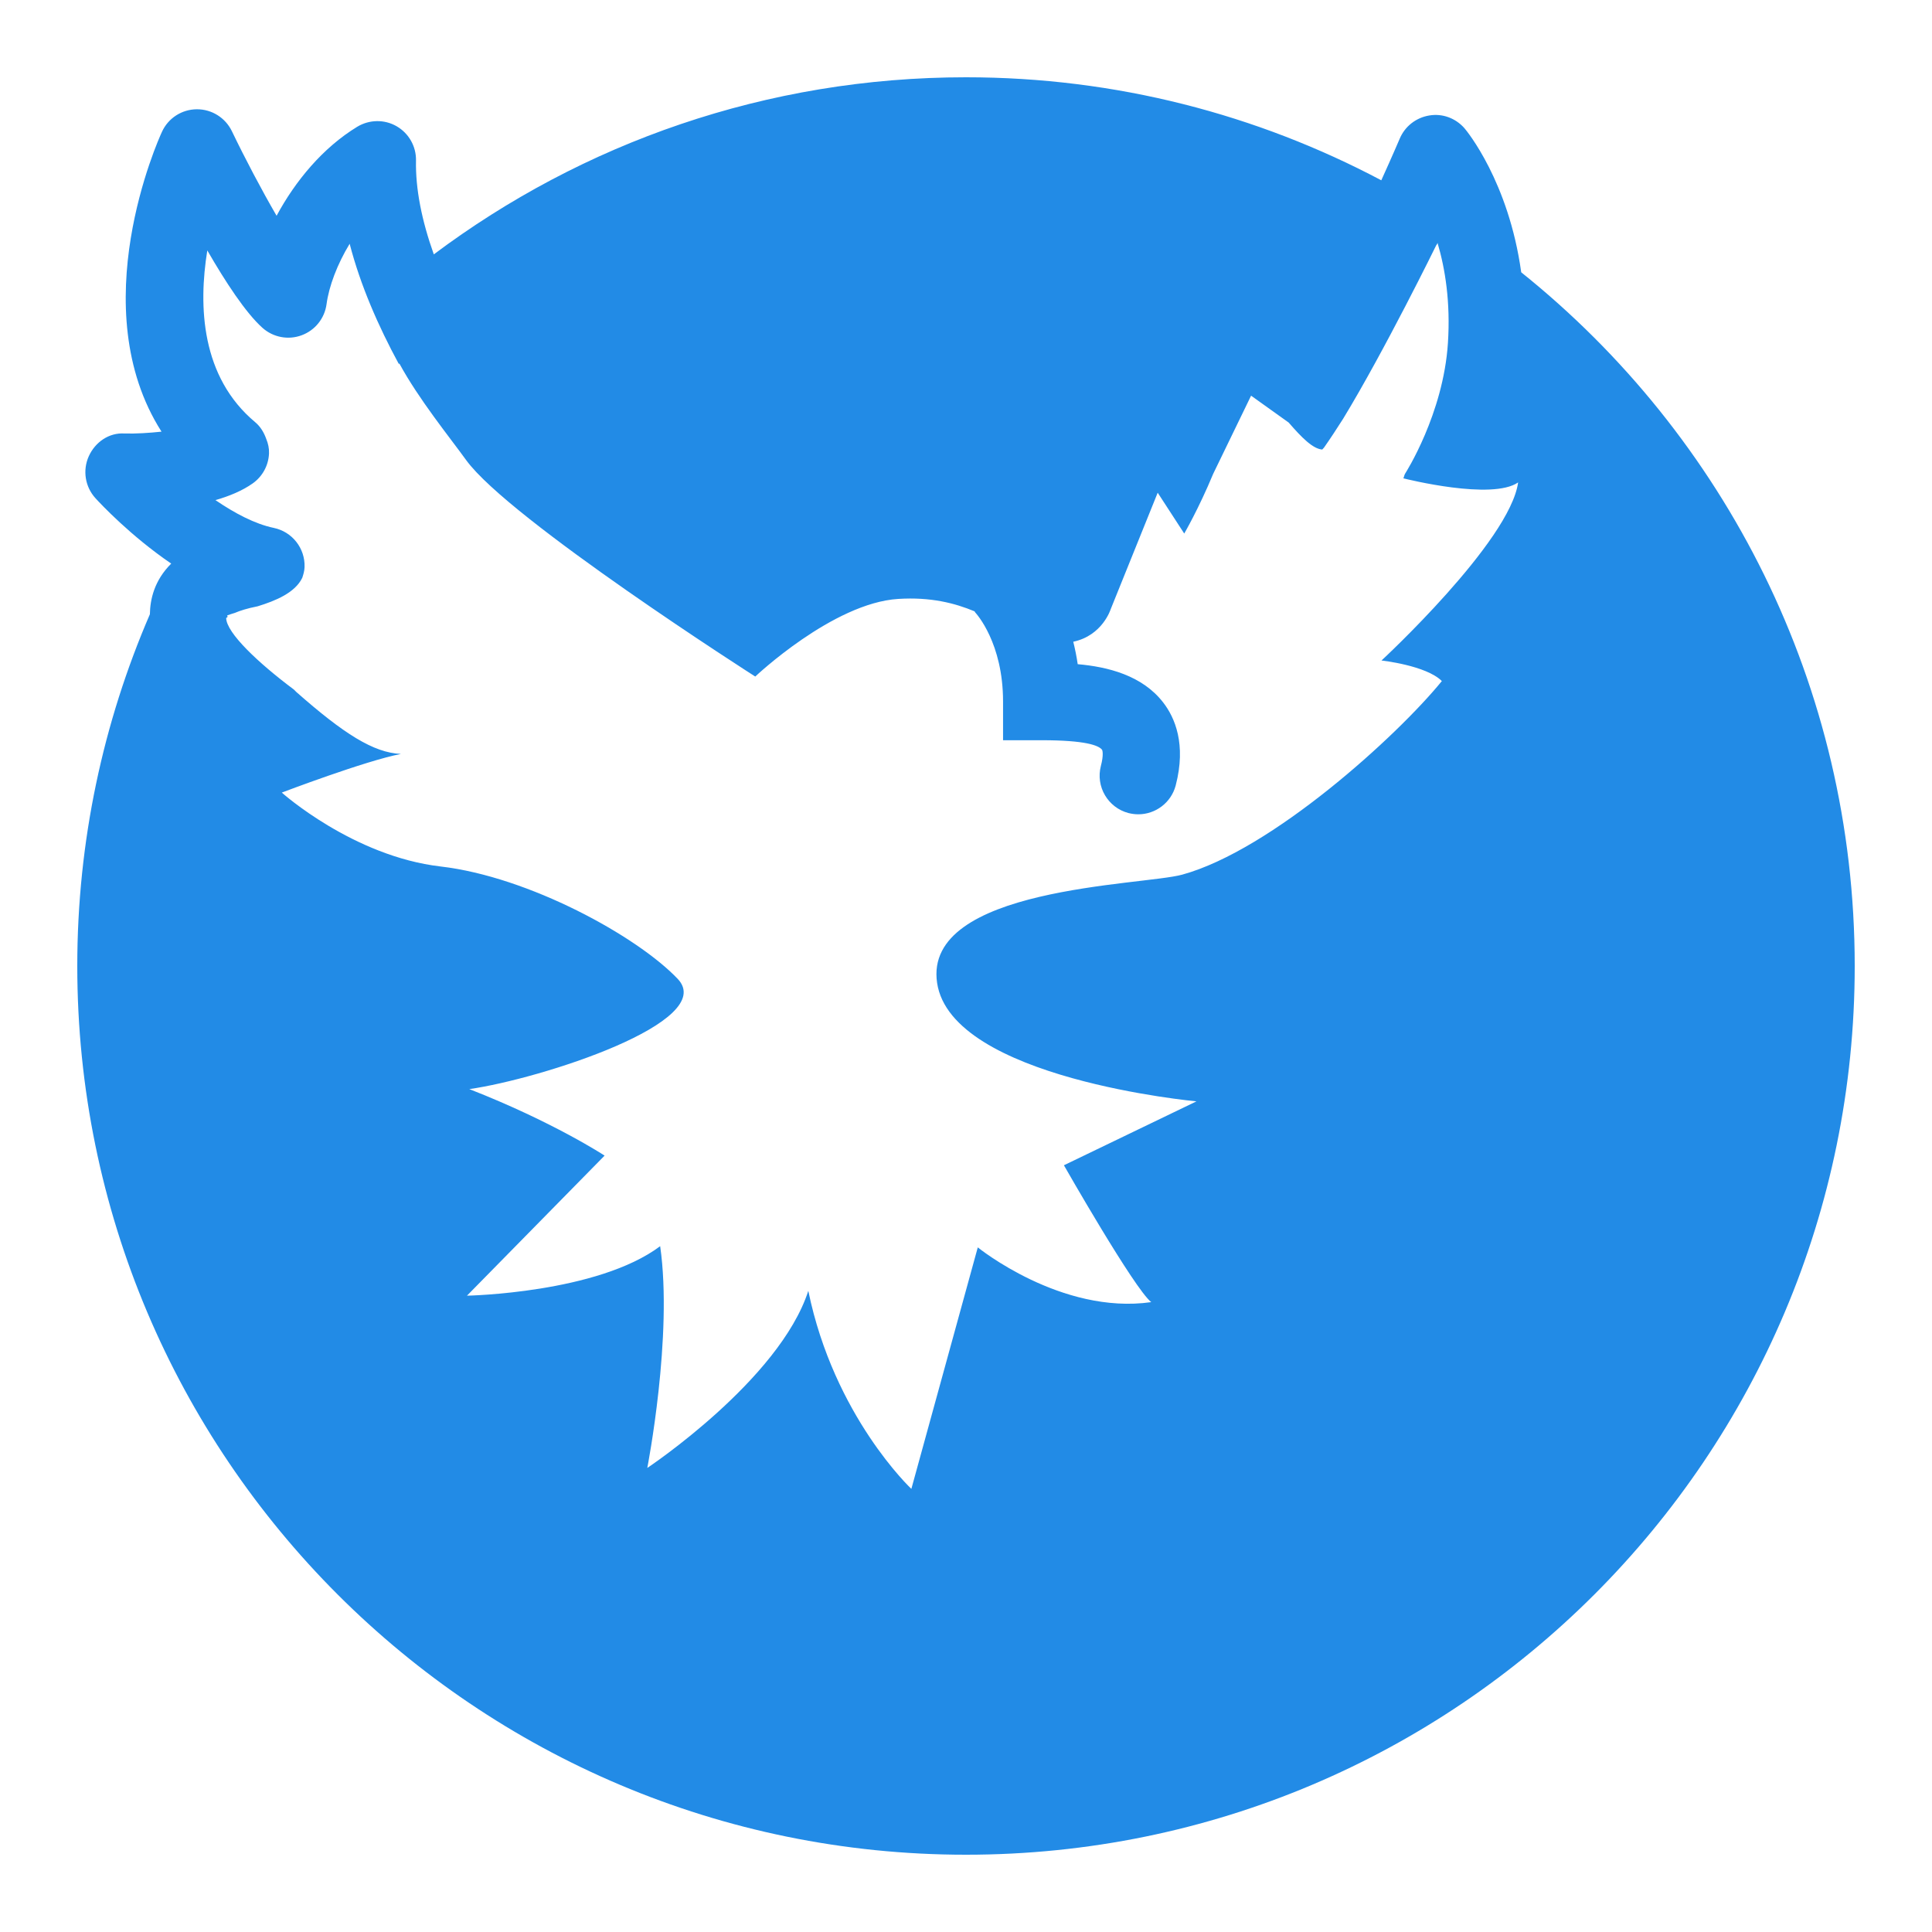
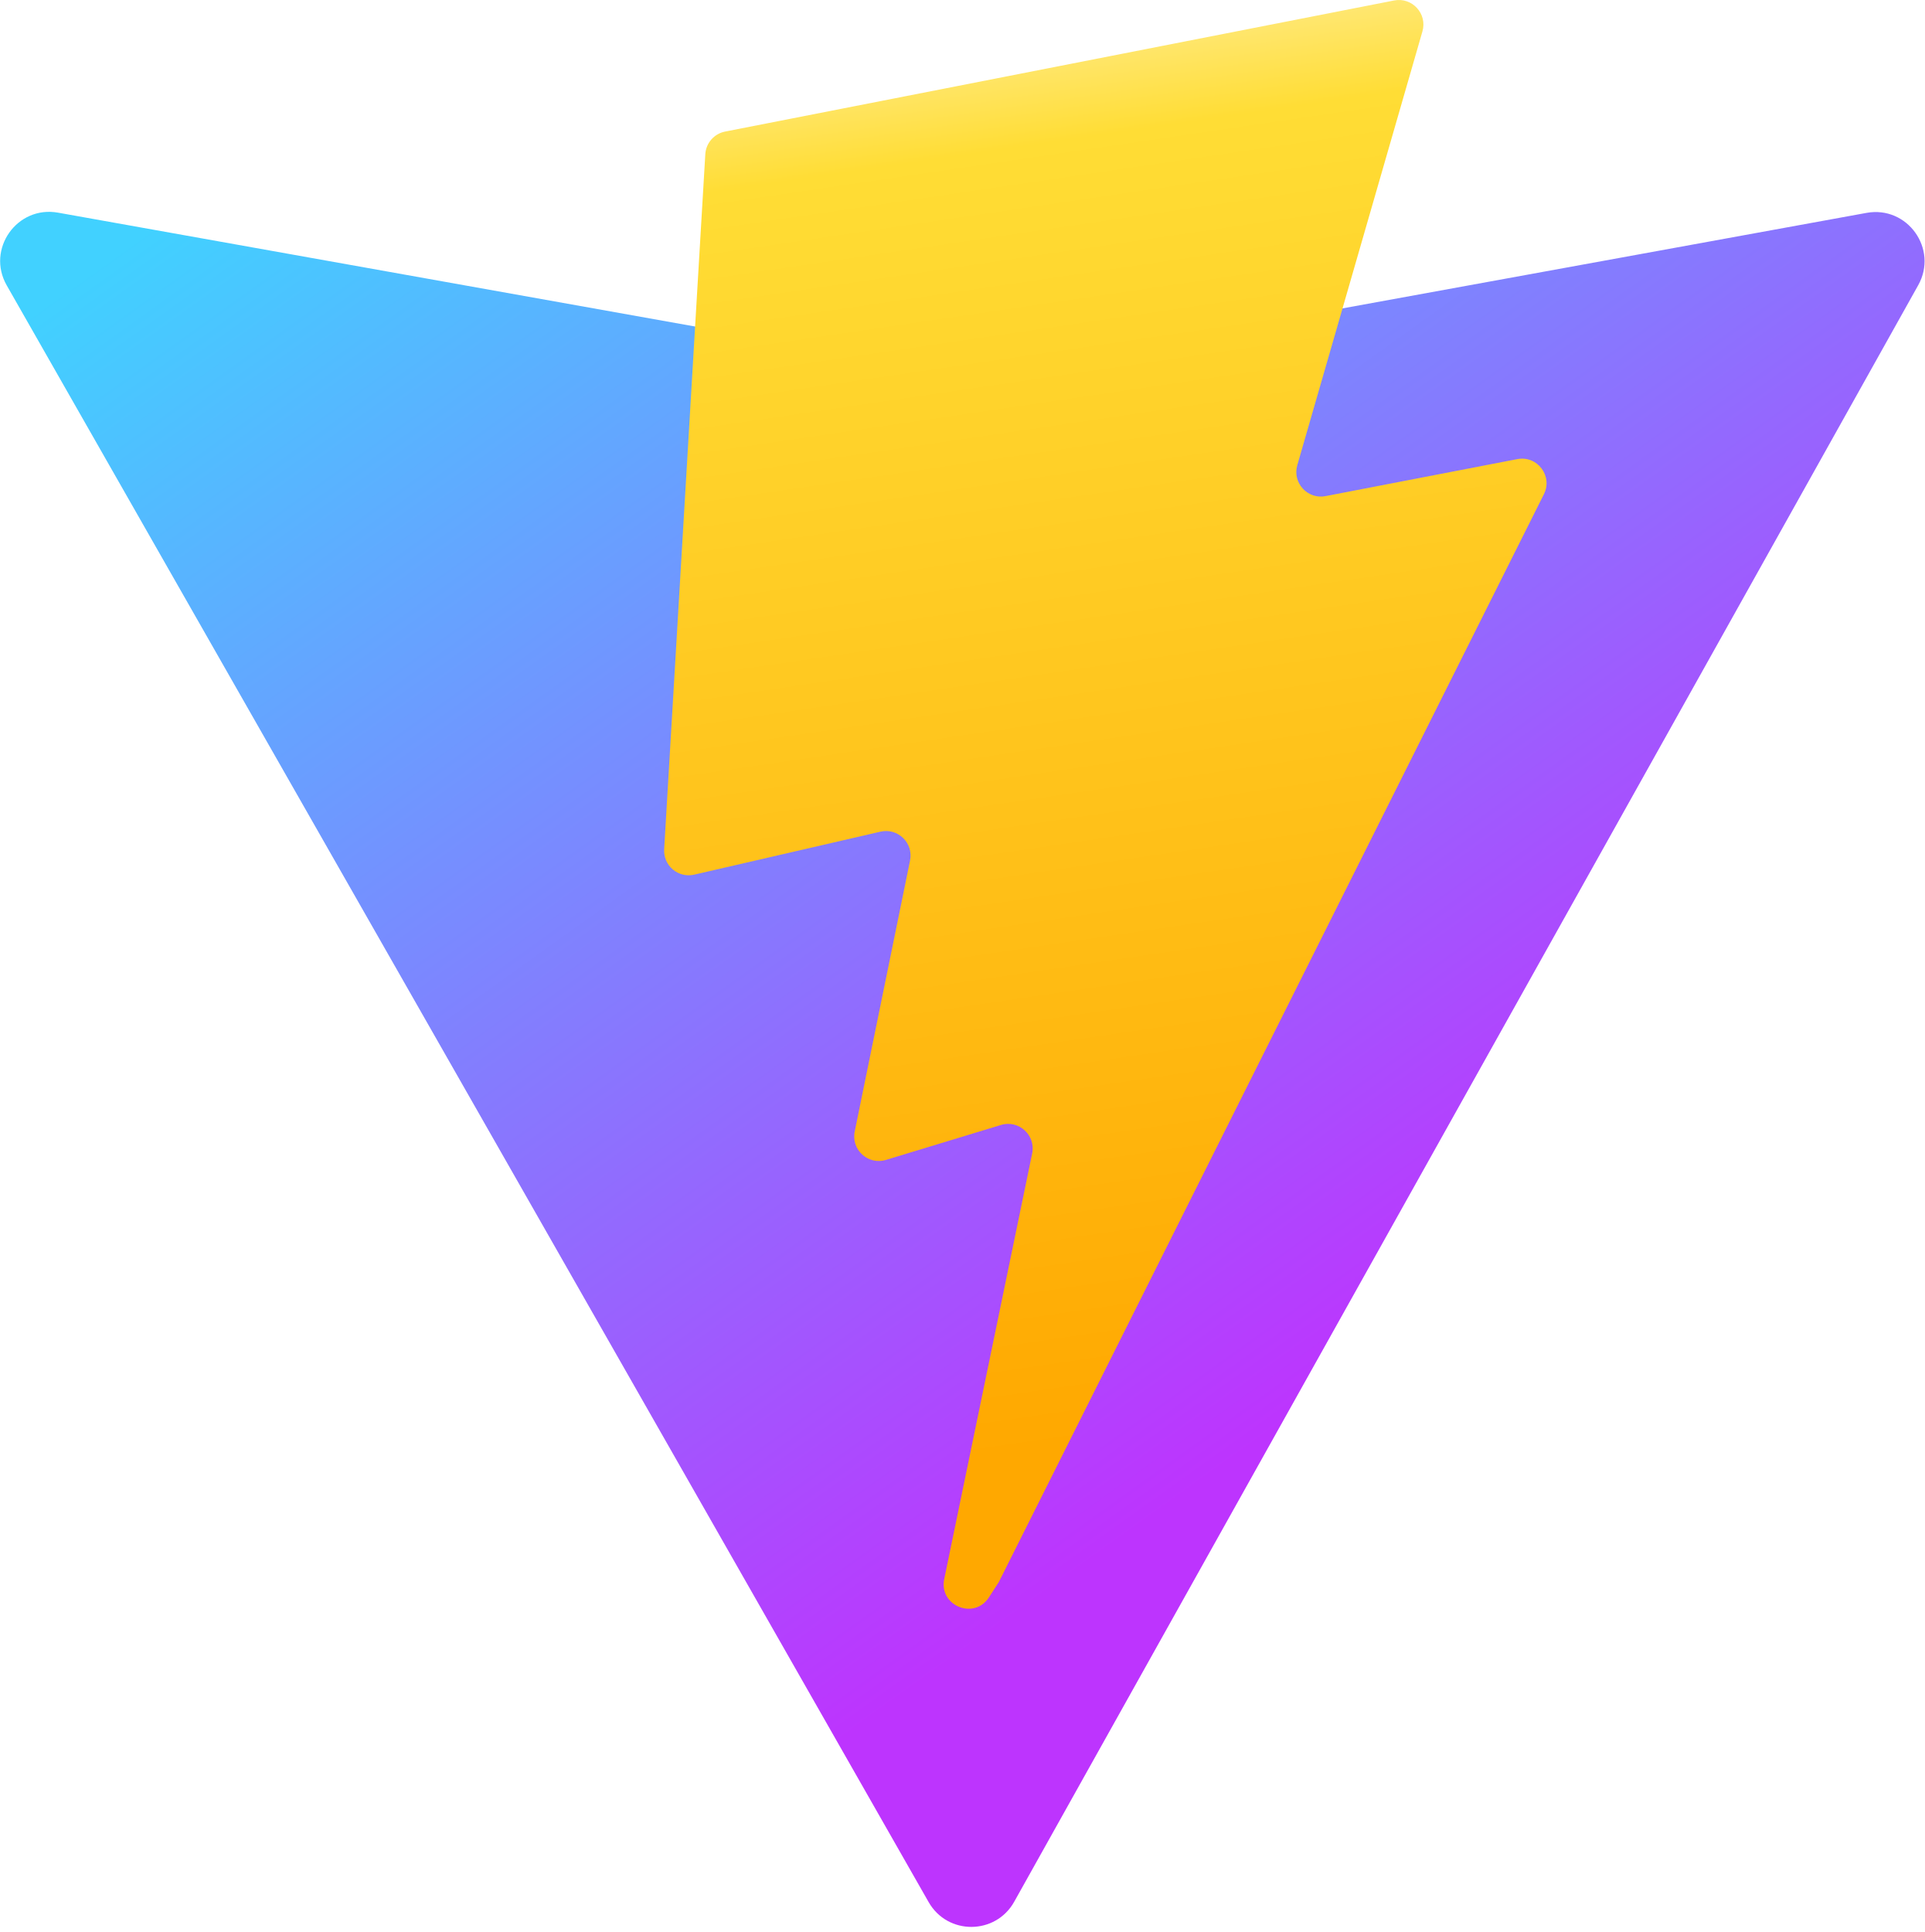
- <svg xmlns="http://www.w3.org/2000/svg" x="0px" y="0px" width="50" height="50" viewBox="0 0 50 50" style="fill:#228BE6;">
-   <path d="M39.369,7.047c-0.325-2.346-1.412-3.664-1.471-3.731C37.67,3.058,37.33,2.93,36.987,2.989 c-0.34,0.056-0.628,0.281-0.762,0.599c-0.006,0.013-0.185,0.435-0.477,1.078C32.539,2.966,28.883,2,25,2 c-5.167,0-9.933,1.706-13.773,4.583c-0.314-0.881-0.476-1.699-0.461-2.429c0.007-0.365-0.186-0.705-0.502-0.887 C9.948,3.085,9.559,3.092,9.246,3.28C8.355,3.823,7.644,4.682,7.158,5.584C6.768,4.912,6.345,4.11,6.001,3.395 C5.834,3.049,5.484,2.828,5.1,2.828c-0.003,0-0.006,0-0.008,0c-0.388,0.003-0.738,0.229-0.9,0.582 C4.095,3.619,2.138,7.968,4.18,11.171c-0.323,0.034-0.661,0.056-0.956,0.048c-0.404-0.028-0.763,0.226-0.927,0.59 c-0.163,0.364-0.095,0.79,0.174,1.085c0.131,0.144,0.907,0.973,1.96,1.692c-0.439,0.436-0.546,0.926-0.552,1.311 C2.673,18.689,2,21.765,2,25c0,12.703,10.297,23,23,23s23-10.297,23-23C48,17.735,44.629,11.262,39.369,7.047z M5.365,6.481 c0.468,0.811,0.993,1.615,1.427,2.003C7.068,8.731,7.46,8.806,7.806,8.677c0.348-0.128,0.596-0.438,0.645-0.805 C8.513,7.41,8.727,6.839,9.049,6.309c0.279,1.077,0.743,2.134,1.272,3.11c0.005-0.004,0.009-0.008,0.014-0.012 c0.502,0.925,1.295,1.9,1.729,2.5c1.11,1.533,7.482,5.602,7.482,5.602s2.009-1.903,3.7-2.009c0.841-0.053,1.465,0.109,1.975,0.321 c0.008,0.009,0.01,0.022,0.019,0.031c0.029,0.031,0.719,0.786,0.719,2.305v1h1c1.133,0,1.474,0.134,1.561,0.246 c0.013,0.016,0.045,0.136-0.029,0.418c-0.14,0.534,0.181,1.081,0.715,1.221c0.085,0.021,0.17,0.032,0.254,0.032 c0.443,0,0.849-0.298,0.967-0.747c0.278-1.067-0.022-1.757-0.323-2.146c-0.544-0.705-1.439-0.924-2.213-0.992 c-0.03-0.206-0.07-0.398-0.115-0.581c0.758-0.16,0.969-0.843,0.969-0.843l1.216-3.014l0.687,1.057c0,0,0.374-0.642,0.749-1.545 l0.981-2.023l0.972,0.695c0.344,0.396,0.626,0.68,0.869,0.699c0.016-0.019,0.035-0.034,0.049-0.054 c0.165-0.235,0.328-0.485,0.491-0.741c1.082-1.778,2.42-4.511,2.42-4.511l-0.003,0.019c0.009-0.019,0.019-0.04,0.028-0.059 c0.198,0.669,0.337,1.535,0.268,2.592c-0.12,1.836-1.098,3.362-1.106,3.375c-0.025,0.038-0.027,0.083-0.047,0.124 c0.082,0.021,2.295,0.573,2.97,0.106c-0.211,1.533-3.536,4.609-3.536,4.609s1.156,0.125,1.562,0.532 c-1.163,1.427-4.406,4.375-6.72,5.01c-1.031,0.283-6.713,0.317-6.343,2.801s6.713,3.066,6.713,3.066l-3.431,1.654 c0,0,1.822,3.198,2.26,3.542c-2.333,0.333-4.489-1.417-4.489-1.417l-1.719,6.25c0,0-2-1.875-2.667-5.125 c-0.75,2.313-4.167,4.583-4.167,4.583s0.667-3.417,0.333-5.739c-1.625,1.219-5,1.281-5,1.281l3.562-3.625 c0,0-1.334-0.875-3.501-1.721c1.85-0.264,6.449-1.744,5.392-2.854s-3.859-2.643-6.132-2.907c-2.273-0.264-4.113-1.913-4.113-1.913 s2.16-0.823,3.083-1c-0.709-0.031-1.479-0.521-2.708-1.604c-0.02-0.022-0.043-0.041-0.063-0.063 c-0.921-0.688-1.742-1.464-1.752-1.849c0,0,0.014-0.013,0.039-0.032c-0.004-0.013-0.01-0.023-0.014-0.036 c0.056-0.022,0.127-0.044,0.202-0.067c0.125-0.054,0.314-0.116,0.588-0.17c0.469-0.144,0.969-0.352,1.155-0.738 c0.029-0.089,0.056-0.179,0.059-0.277c0.017-0.487-0.32-0.915-0.797-1.014c-0.488-0.101-1.019-0.384-1.509-0.719 c0.358-0.103,0.697-0.243,0.966-0.434c0.253-0.18,0.408-0.466,0.42-0.776c0.005-0.13-0.022-0.253-0.07-0.369 c-0.059-0.167-0.148-0.321-0.287-0.437C5.204,9.756,5.131,7.929,5.365,6.481z" />
+ <svg xmlns="http://www.w3.org/2000/svg" aria-hidden="true" role="img" class="iconify iconify--logos" width="31.88" height="32" preserveAspectRatio="xMidYMid meet" viewBox="0 0 256 257">
+   <defs>
+     <linearGradient id="IconifyId1813088fe1fbc01fb466" x1="-.828%" x2="57.636%" y1="7.652%" y2="78.411%">
+       <stop offset="0%" stop-color="#41D1FF" />
+       <stop offset="100%" stop-color="#BD34FE" />
+     </linearGradient>
+     <linearGradient id="IconifyId1813088fe1fbc01fb467" x1="43.376%" x2="50.316%" y1="2.242%" y2="89.03%">
+       <stop offset="0%" stop-color="#FFEA83" />
+       <stop offset="8.333%" stop-color="#FFDD35" />
+       <stop offset="100%" stop-color="#FFA800" />
+     </linearGradient>
+   </defs>
+   <path fill="url(#IconifyId1813088fe1fbc01fb466)" d="M255.153 37.938L134.897 252.976c-2.483 4.44-8.862 4.466-11.382.048L.875 37.958c-2.746-4.814 1.371-10.646 6.827-9.67l120.385 21.517a6.537 6.537 0 0 0 2.322-.004l117.867-21.483c5.438-.991 9.574 4.796 6.877 9.62Z" />
+   <path fill="url(#IconifyId1813088fe1fbc01fb467)" d="M185.432.063L96.44 17.501a3.268 3.268 0 0 0-2.634 3.014l-5.474 92.456a3.268 3.268 0 0 0 3.997 3.378l24.777-5.718c2.318-.535 4.413 1.507 3.936 3.838l-7.361 36.047c-.495 2.426 1.782 4.5 4.151 3.78l15.304-4.649c2.372-.72 4.652 1.36 4.15 3.788l-11.698 56.621c-.732 3.542 3.979 5.473 5.943 2.437l1.313-2.028l72.516-144.72c1.215-2.423-.88-5.186-3.54-4.672l-25.505 4.922c-2.396.462-4.435-1.77-3.759-4.114l16.646-57.705c.677-2.35-1.37-4.583-3.769-4.113Z" />
</svg>
